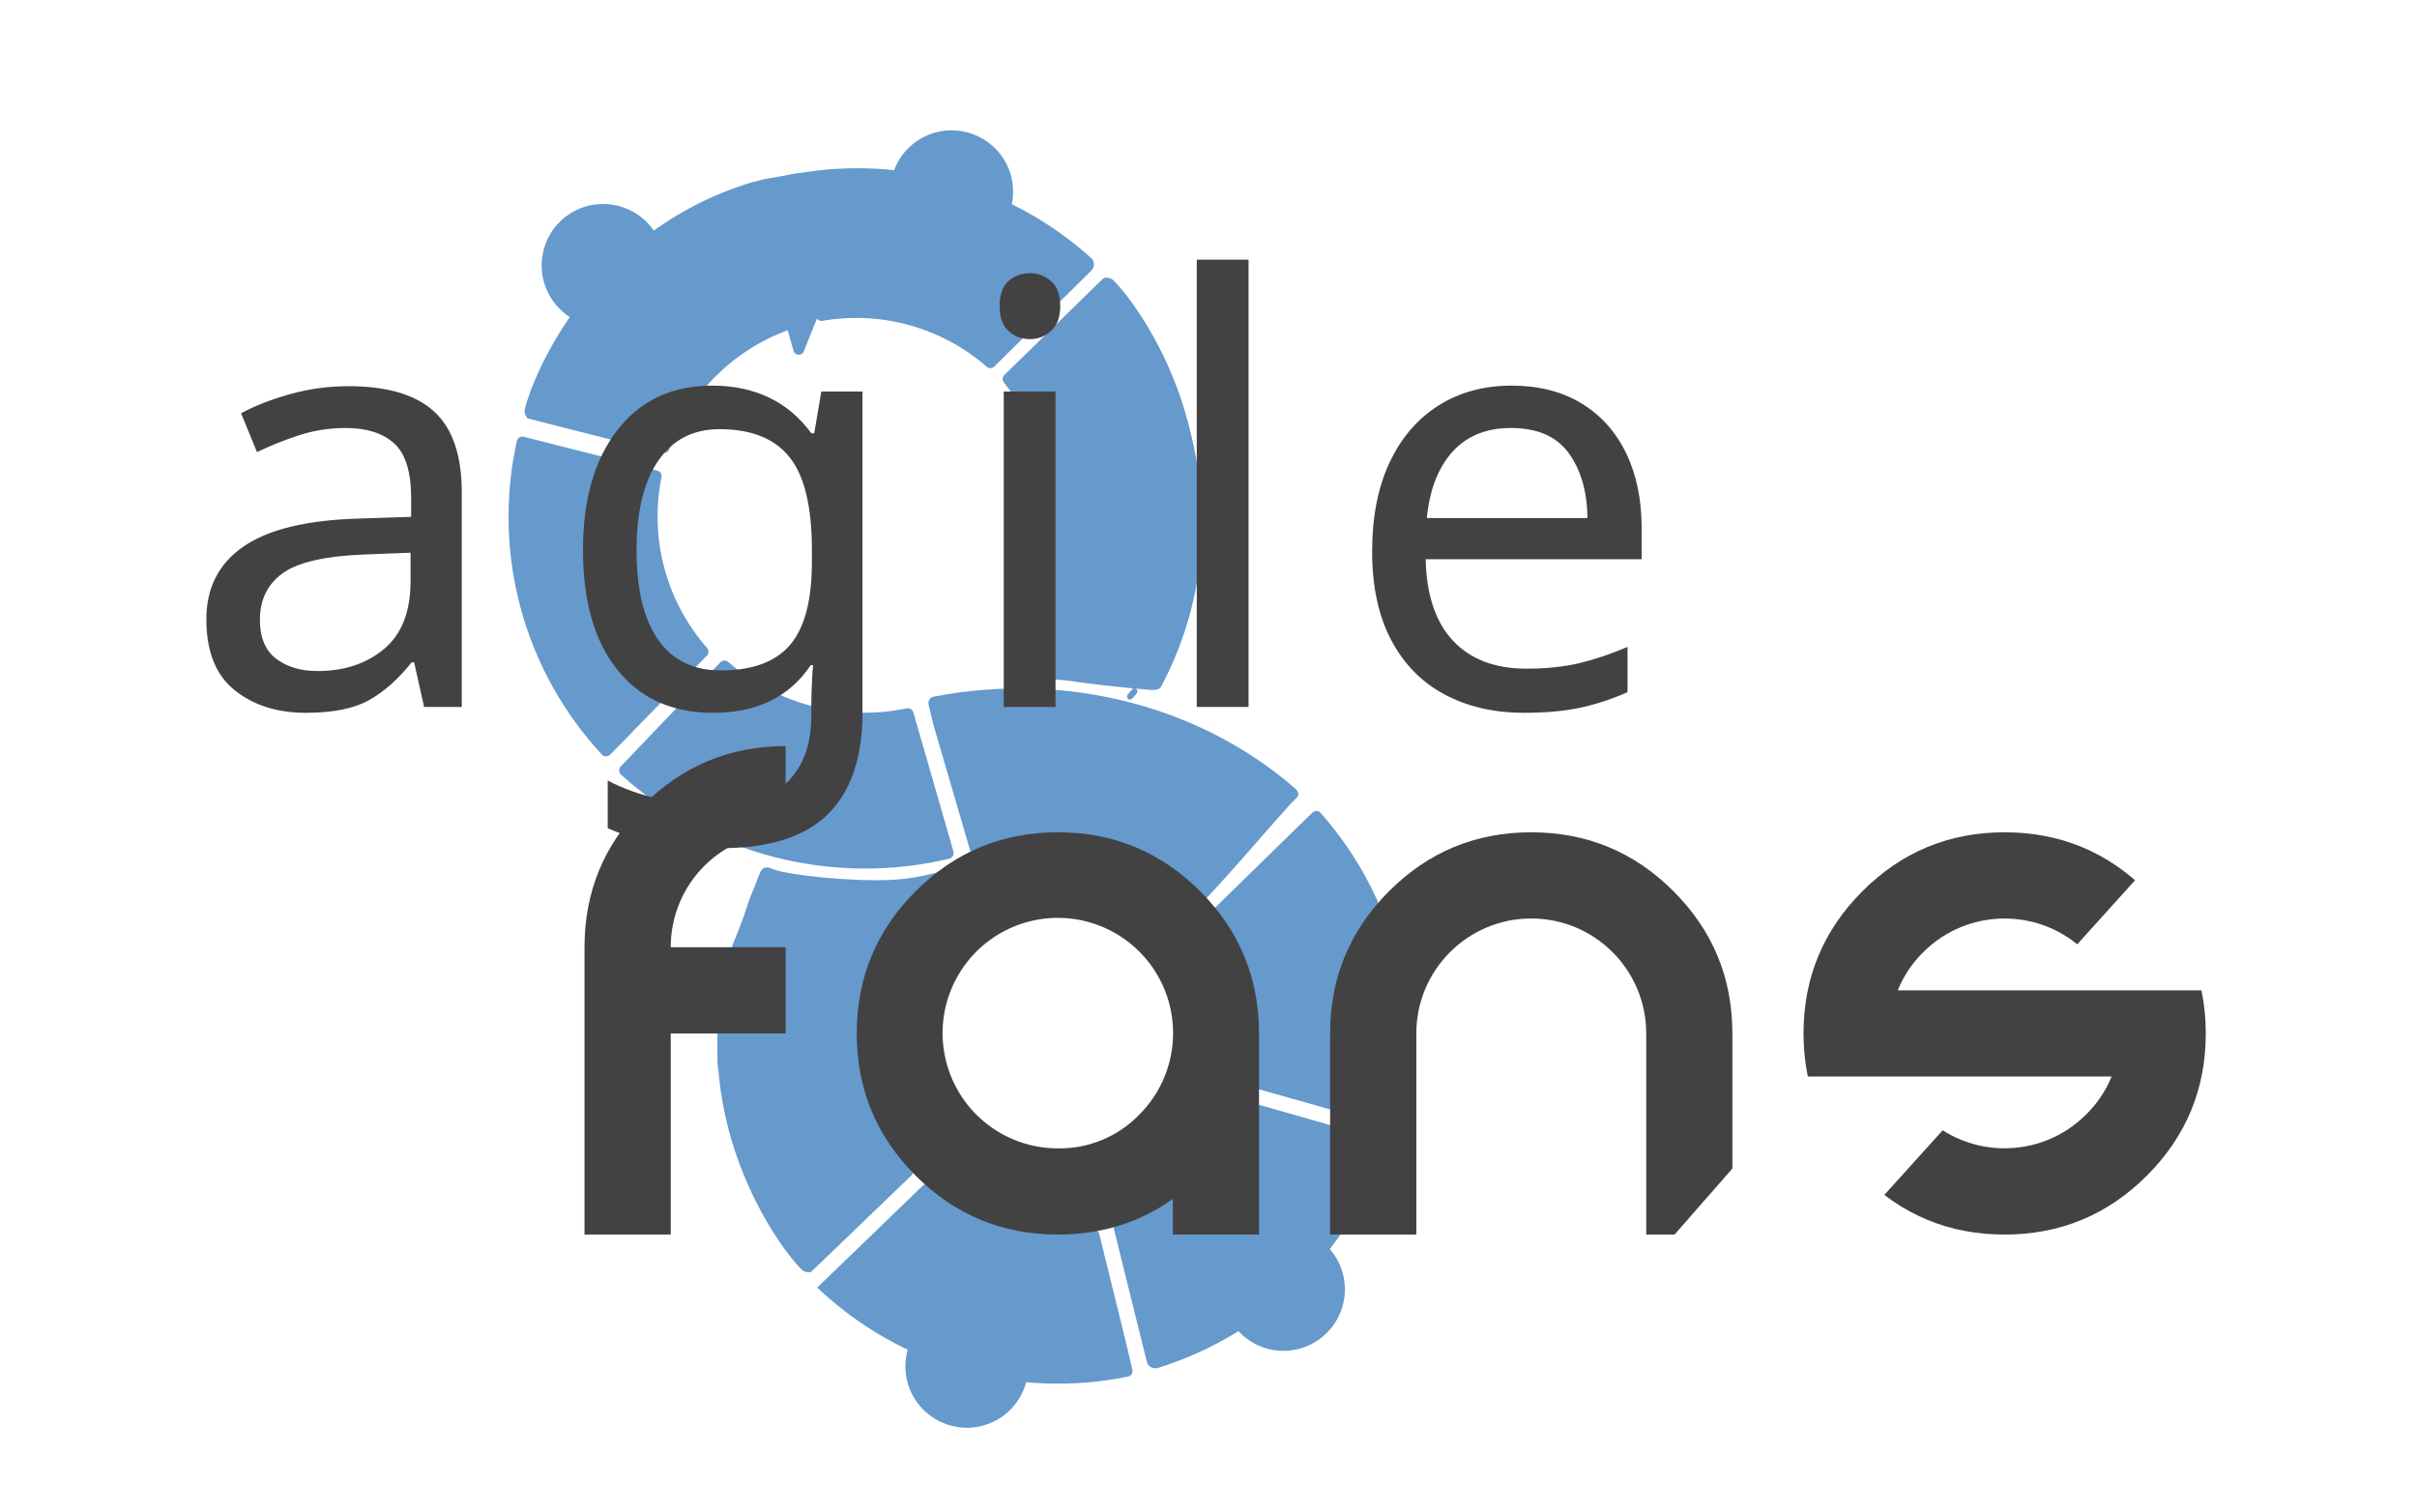
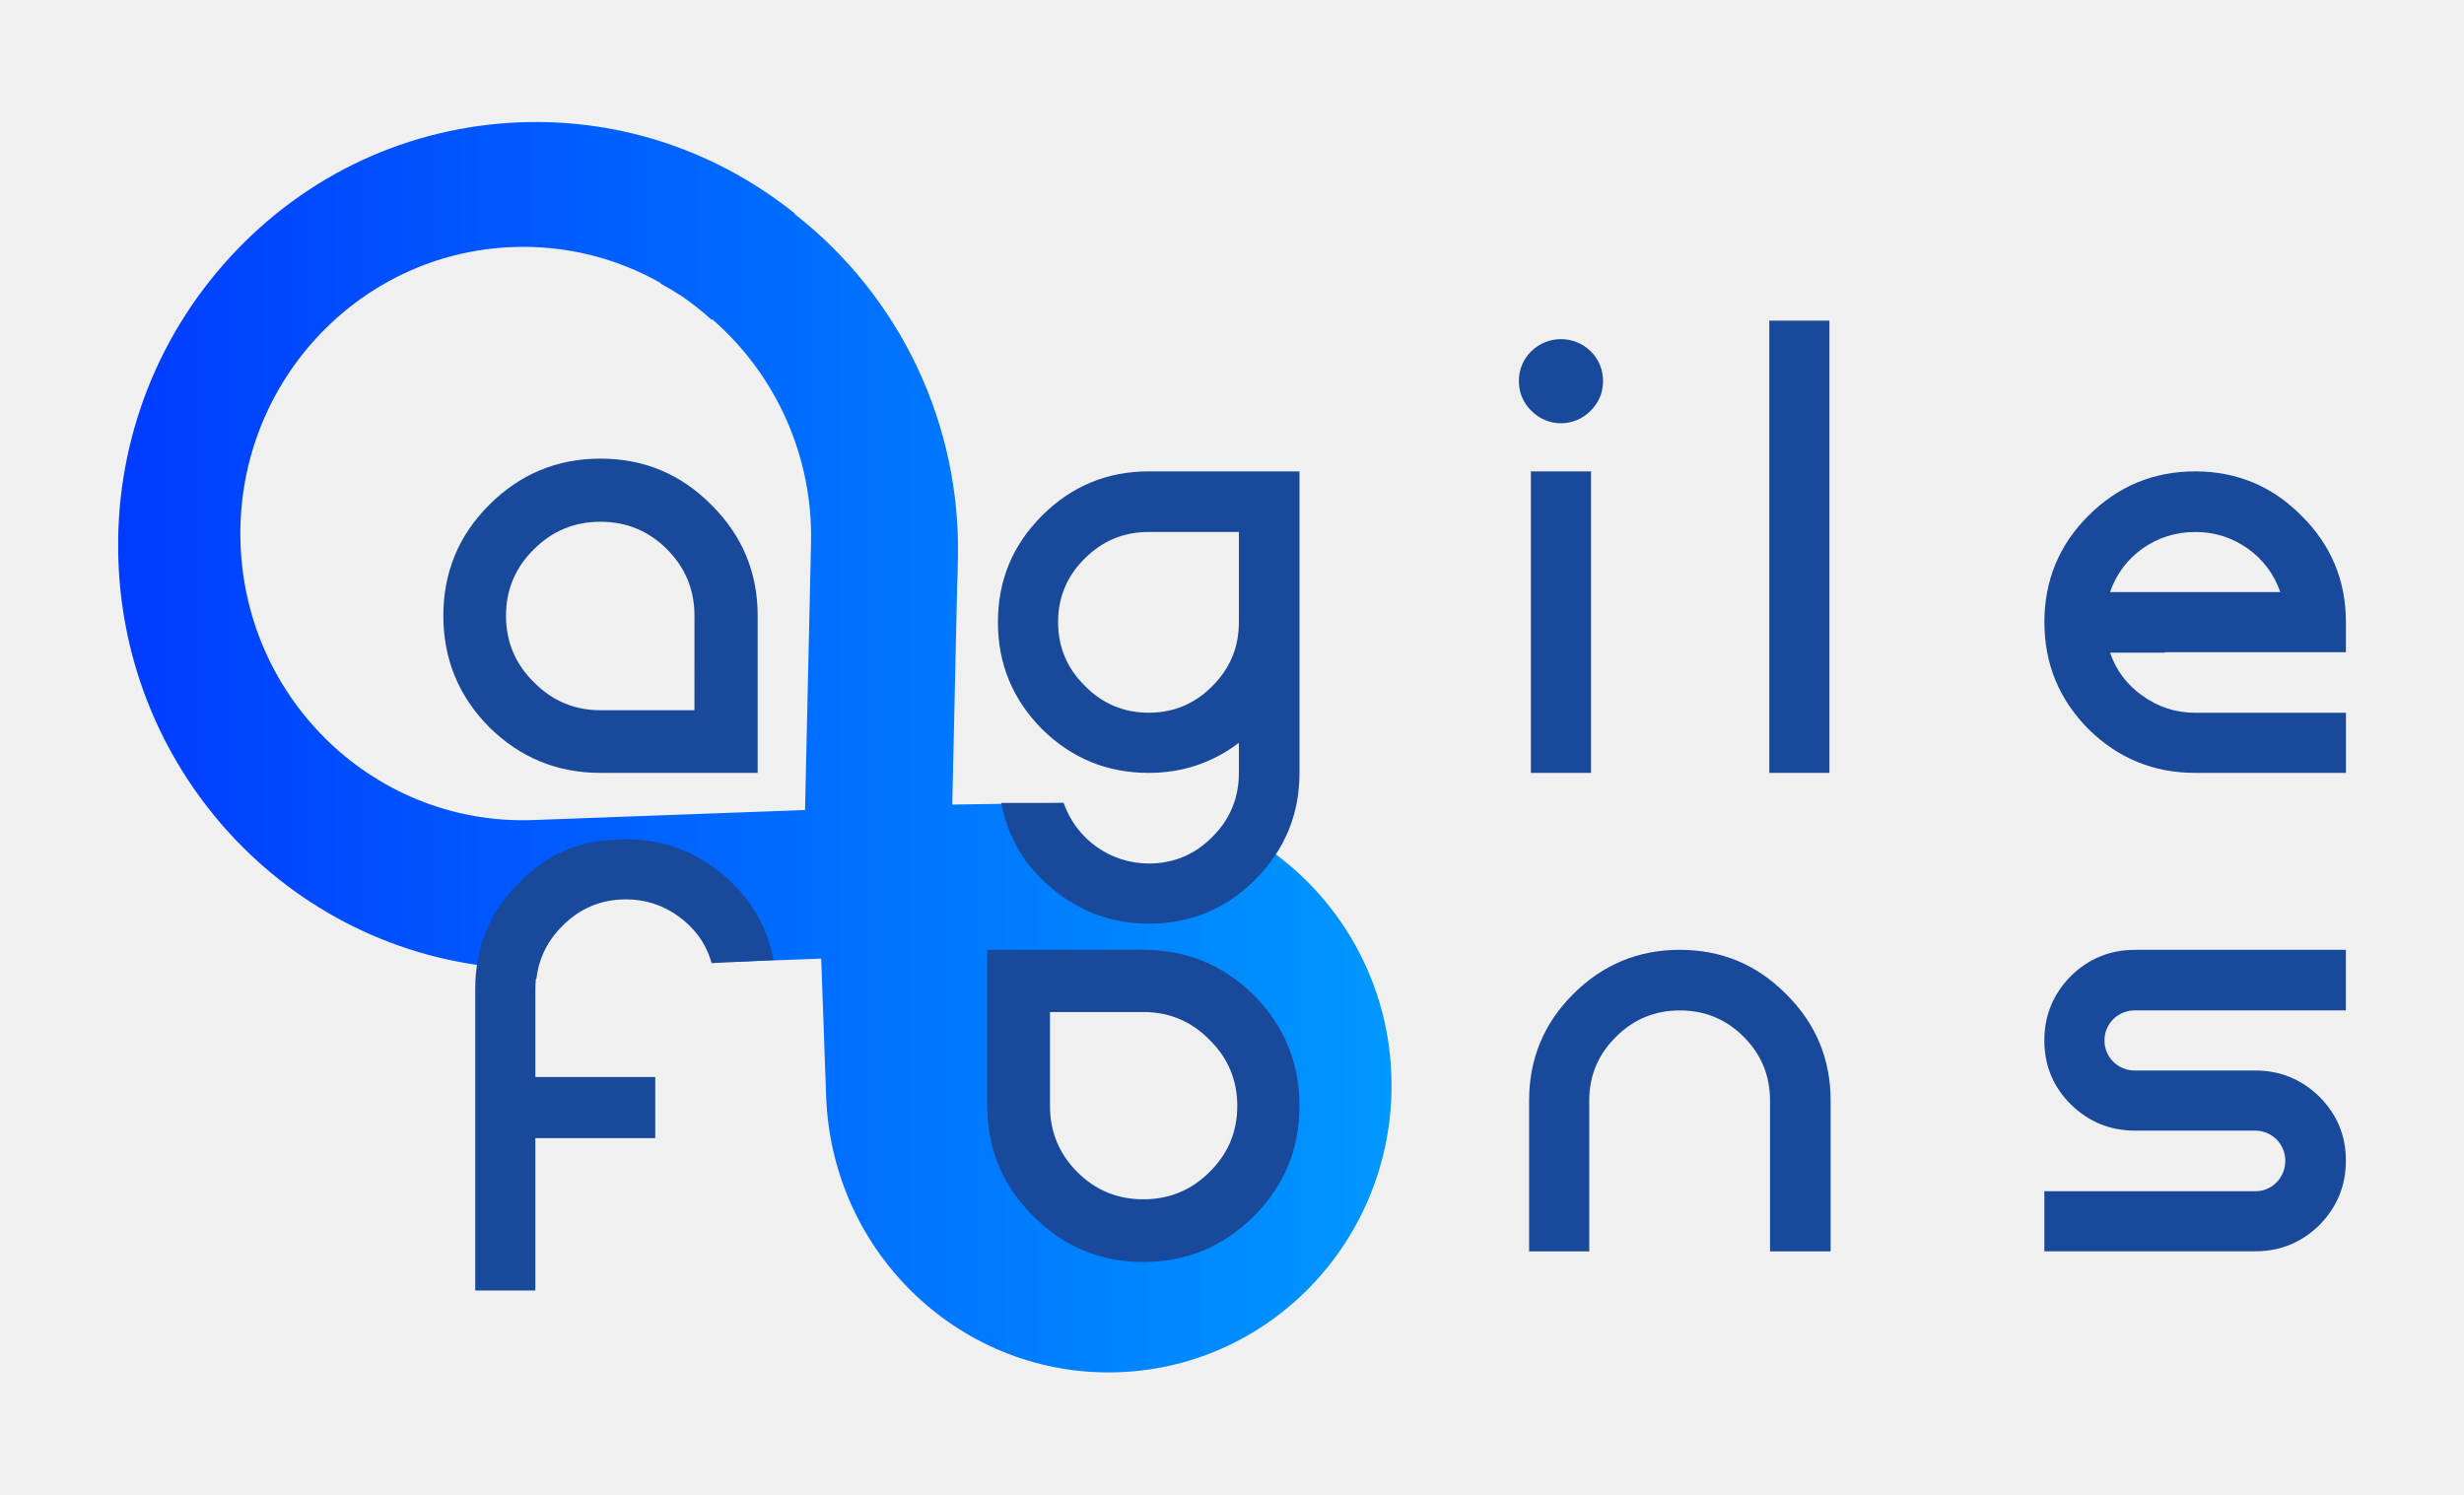
- <svg xmlns="http://www.w3.org/2000/svg" id="Слой_1" data-name="Слой 1" viewBox="0 0 1174.38 734.43">
+ <svg xmlns="http://www.w3.org/2000/svg" id="Слой_1" data-name="Слой 1" viewBox="0 0 2124.12 1288.45">
  <defs>
-     <style>.cls-1{fill:#fff;}.cls-2{fill:#69c;}.cls-3,.cls-4{fill:#424242;}.cls-4{font-size:285.93px;font-family:AndThenItEnds, And Then It Ends;letter-spacing:0.07em;}</style>
+     <style>.cls-1{fill:#18499a;}.cls-2{fill:none;}.cls-3{fill:url(#linear-gradient);}</style>
+     <linearGradient id="linear-gradient" x1="101.83" y1="644.22" x2="1199.58" y2="644.22" gradientUnits="userSpaceOnUse">
+       <stop offset="0" stop-color="#16b7ff" />
+       <stop offset="0" stop-color="#003cff" />
+       <stop offset="1" stop-color="#0097ff" />
+     </linearGradient>
  </defs>
-   <rect class="cls-1" x="-45.67" y="-52.34" width="1257.53" height="809.04" />
-   <path class="cls-1" d="M903.79,567.81l47.05-41.2,111.84,123.91-86.5,0Z" />
-   <path class="cls-1" d="M876.59,544.77,930,525.29l111.84,123.92-86.5-.05Z" />
-   <path class="cls-2" d="M356,459.11l-1.8,5.59c-.33,1.22-1,3.78-1.74,7-18.64,83,34.77,144.54,37.93,145.88,2.76,1.17,3.82.29,3.82.29l.11-.09,3.65-3.47,44.82-43.11a2.7,2.7,0,0,0,.26-3.63,96.4,96.4,0,0,1-18.71-79.37l10,2.86a2.64,2.64,0,0,0,2.85-4.08l-33.45-45.63a2.66,2.66,0,0,0-2.93-1,88,88,0,0,1-35.24,3.34c-1.12-.13-2.21-.28-3.3-.45" />
-   <path class="cls-2" d="M467,421.85c1.43,3.06-17.52,8.39-29.57,26.4-9.27,13.85-7.25,32.22-16,60.35-5,16.18-5.28,25.38-12.61,28.2-4.66,1.79-5.85-1.42-21.63-5.14,0,0-12.18-2.86-33.47-9.49-1.27-.4-4.52-1.42-4.86-3.5,0,0,0-.13,0-.25-1.3-16.92,3.58-38,3.58-38s6.11-29,12.4-45.23c.64-1.66.78-1.71,1.88-4.51,2.34-5.92,2.77-8.3,4.69-9a4.58,4.58,0,0,1,3.38.37c7.65,3.32,40.72,6.53,59.17,5.45C454.32,426.29,465.77,419.32,467,421.85Z" />
-   <path class="cls-2" d="M575.53,293.72l1.77-5.6c.32-1.22,1-3.79,1.68-7C597.05,198,543.21,136.78,540,135.47c-2.76-1.15-3.82-.27-3.82-.27l-.11.1-3.62,3.49Q510.23,160.51,488,182.21a2.7,2.7,0,0,0-.23,3.63A96.39,96.39,0,0,1,507,265.09l-10-2.8a2.63,2.63,0,0,0-2.82,4.1L528,311.79a2.63,2.63,0,0,0,2.93.93,88.07,88.07,0,0,1,35.22-3.58c1.12.13,2.22.27,3.3.43" />
-   <path class="cls-2" d="M503,214.3c12.92,30.88.85,45.33-2.33,82.87C499.19,314,496,322.66,501.7,328c3.65,3.41,6,.88,22,3.38,0,0,12.36,1.92,34.58,3.79,1.33.11,4.73.38,5.82-1.42l.12-.22a169.51,169.51,0,0,0,2.7-153.93,2.73,2.73,0,0,0-3.6-1.34l-.12.06-7.88,4.34-51.18,28.15A2.75,2.75,0,0,0,503,214.3Z" />
-   <path class="cls-2" d="M443.78,346.2a2.8,2.8,0,0,0-3.27-2,100.74,100.74,0,0,1-86.59-22.47,2.8,2.8,0,0,0-4,.17h0L301.6,372.43a2.82,2.82,0,0,0,.16,4,177,177,0,0,0,159.5,40.82,2.84,2.84,0,0,0,2-3.44q-.93-3.36-1.89-6.69Z" />
-   <path class="cls-2" d="M426.92,91.61c1.1.1,2.2.23,3.31.37a1.75,1.75,0,0,0,1.12-.2,1.56,1.56,0,0,0,.65-1,1.48,1.48,0,0,0-.31-1.09,1.38,1.38,0,0,0-.93-.65c-1.11-.14-2.21-.27-3.31-.38a1.26,1.26,0,0,0-.58,0,1,1,0,0,0-.55.15,1.48,1.48,0,0,0-.65.93,1.51,1.51,0,0,0,.2,1.12,1.42,1.42,0,0,0,.95.65Z" />
-   <path class="cls-2" d="M390.2,95.47A77.65,77.65,0,0,1,418,91.18c1.91,0,1.73-3-.18-3a81,81,0,0,0-28.57,4.46c-1.71.66-.9,3.54.94,2.84Z" />
-   <path class="cls-2" d="M550.14,334.88c-.69.86-1.42,1.71-2.13,2.5a1.62,1.62,0,0,0-.43,1.06,1.47,1.47,0,0,0,.44,1.06,1.52,1.52,0,0,0,1.05.42,1.45,1.45,0,0,0,1.06-.43c.72-.83,1.42-1.7,2.13-2.51a1.27,1.27,0,0,0,.32-.49,1.11,1.11,0,0,0,.1-.57,1.43,1.43,0,0,0-.43-1.05,1.55,1.55,0,0,0-1.06-.45A1.48,1.48,0,0,0,550.14,334.88Z" />
-   <path class="cls-2" d="M343.46,318.54a2.7,2.7,0,0,0,.12-3.68,96.72,96.72,0,0,1-22.19-82.93,2.68,2.68,0,0,0-2-3.23h0q-32.55-8.24-65-16.48a2.71,2.71,0,0,0-3.24,2,169.84,169.84,0,0,0,41.35,152.5,2.71,2.71,0,0,0,3.82.06c1.58-1.57,3.14-3.16,4.7-4.74Z" />
-   <path class="cls-2" d="M399.58,155.9a96.5,96.5,0,0,1,79.84,22.3,2.71,2.71,0,0,0,3.75-.16l47.1-46.57a4.23,4.23,0,0,0,0-6l-.18-.17A169.51,169.51,0,0,0,381.41,85.46a2.72,2.72,0,0,0-2.17,3.16l0,.14,2.3,8.7,14.95,56.46A2.75,2.75,0,0,0,399.58,155.9Z" />
-   <path class="cls-2" d="M371.29,87.08l-5.7,1.42c-1.2.36-3.74,1.14-6.88,2.24-80.33,28-104.36,105.88-103.82,109.27.46,3,1.77,3.4,1.77,3.4l.14,0,4.87,1.26L322,220a2.7,2.7,0,0,0,3.22-1.69,96.4,96.4,0,0,1,57.51-57.83l2.83,10a2.64,2.64,0,0,0,3.27,1.79,2.6,2.6,0,0,0,1.7-1.52l21.07-52.51a2.66,2.66,0,0,0-.73-3,88,88,0,0,1-21.45-28.16c-.48-1-.93-2-1.36-3" />
-   <circle class="cls-2" cx="293.37" cy="130.4" r="29.85" transform="matrix(0.8, -0.6, 0.6, 0.8, -19.9, 200.66)" />
-   <circle class="cls-2" cx="462.41" cy="93.21" r="29.85" transform="translate(35.62 294.12) rotate(-36.61)" />
-   <path class="cls-2" d="M410.33,411.83c-1.11-.07-2.22-.15-3.31-.24a1.62,1.62,0,0,0-1.09.31,1.5,1.5,0,0,0-.62,1,1.56,1.56,0,0,0,.31,1.1,1.53,1.53,0,0,0,1,.61c1.09.09,2.2.18,3.3.23a1.14,1.14,0,0,0,.58,0,1.17,1.17,0,0,0,.55-.16,1.5,1.5,0,0,0,.62-1,1.52,1.52,0,0,0-.31-1.09,1.42,1.42,0,0,0-1-.6Z" />
-   <path class="cls-2" d="M273.77,326c-.51-1-1-2-1.47-3a1.7,1.7,0,0,0-.79-.84,1.52,1.52,0,0,0-1.13,0,1.38,1.38,0,0,0-.83.77,1.4,1.4,0,0,0,0,1.15c.47,1,1,2,1.47,3a1,1,0,0,0,.31.48,1.18,1.18,0,0,0,.46.34,1.48,1.48,0,0,0,1.15,0,1.5,1.5,0,0,0,.87-1.92Z" />
-   <path class="cls-2" d="M296.83,354.85a77.83,77.83,0,0,1-18.63-21.14c-1-1.61-3.45.14-2.4,1.75a80,80,0,0,0,19.14,21.68c1.54,1.14,3.47-1.19,1.88-2.32Z" />
-   <path class="cls-2" d="M280.43,165.6c.66-.89,1.39-1.79,2-2.63a1.75,1.75,0,0,0,.4-1.07,1.52,1.52,0,0,0-.48-1,1.48,1.48,0,0,0-2.1.06c-.69.88-1.4,1.77-2,2.65a1,1,0,0,0-.3.5,1.11,1.11,0,0,0-.1.57,1.49,1.49,0,0,0,.46,1,1.44,1.44,0,0,0,1.08.39,1.42,1.42,0,0,0,1-.46Z" />
-   <path class="cls-2" d="M264.74,199a77.64,77.64,0,0,1,10.72-26c1-1.66-1.66-3-2.65-1.4a79.94,79.94,0,0,0-11,26.75C261.47,200.24,264.45,200.9,264.74,199Z" />
-   <path class="cls-2" d="M488.49,412.84c44.33.47,87.65,21.21,86.85,31.45-.09,1.18-.73,1.71-.47,2,2.44,2.86,49-53.14,54.29-57.75.19-.17,2-1.72,1.67-3.06a4.68,4.68,0,0,0-1.17-2l-.2-.19c-46.32-40.43-111.6-57.09-175.59-44.83a3.19,3.19,0,0,0-2.76,3.5l0,.15c.77,3.22,1.54,6.42,2.3,9.64l18.06,61.82A145.55,145.55,0,0,1,488.49,412.84Z" />
-   <path class="cls-2" d="M589.37,445.5A96.51,96.51,0,0,1,609.3,526a2.71,2.71,0,0,0,2,3.18L675,547.19a4.23,4.23,0,0,0,5.22-2.93l.06-.24a169.5,169.5,0,0,0-38.6-149,2.72,2.72,0,0,0-3.82-.33l-.1.09L631.35,401l-41.77,40.83A2.75,2.75,0,0,0,589.37,445.5Z" />
-   <path class="cls-2" d="M603.06,536.85a96.52,96.52,0,0,1-60,57.22,2.71,2.71,0,0,0-1.78,3.3q8,32.11,15.94,64.3a4.23,4.23,0,0,0,5.13,3.08l.24-.07A169.48,169.48,0,0,0,672.88,557.25a2.7,2.7,0,0,0-1.61-3.48l-.13,0-8.65-2.47-56.17-16A2.75,2.75,0,0,0,603.06,536.85Z" />
-   <circle class="cls-2" cx="623.61" cy="626.52" r="29.85" />
-   <path class="cls-2" d="M644.4,595.54c-.67.88-1.35,1.75-2.06,2.62a1.72,1.72,0,0,0-.42,1.06,1.62,1.62,0,0,0,.47,1,1.47,1.47,0,0,0,1.09.31,1.42,1.42,0,0,0,1-.45c.71-.86,1.39-1.74,2.06-2.61a1.32,1.32,0,0,0,.3-.51.94.94,0,0,0,.15-.54,1.48,1.48,0,0,0-.44-1.05,1.5,1.5,0,0,0-1.06-.41,1.4,1.4,0,0,0-1,.46Z" />
-   <path class="cls-2" d="M660.44,562.29a77.66,77.66,0,0,1-11,25.91c-1,1.61,1.61,3,2.63,1.41A80.8,80.8,0,0,0,663.32,563c.34-1.8-2.53-2.62-2.91-.69Z" />
-   <path class="cls-2" d="M534.1,599.54a2.71,2.71,0,0,0-3.07-2,96.85,96.85,0,0,1-79-21.59,2.68,2.68,0,0,0-3.62.13l-50.46,48.71-.87.85a169.86,169.86,0,0,0,151.14,43.23,2.7,2.7,0,0,0,2-3.23c-1.2-5.18-2.39-10.36-3.67-15.51Z" />
-   <circle class="cls-2" cx="469.79" cy="663.89" r="29.85" transform="translate(-197.61 199.1) rotate(-19.86)" />
-   <path class="cls-2" d="M503.32,662.21c-1.09-.18-2.18-.37-3.28-.59a1.58,1.58,0,0,0-1.13.13,1.5,1.5,0,0,0-.58,2h0a1.39,1.39,0,0,0,.88.71,26.55,26.55,0,0,0,3.28.59,1.58,1.58,0,0,0,1.13-.13,1.54,1.54,0,0,0,.71-.89,1.56,1.56,0,0,0-.14-1.14A1.48,1.48,0,0,0,503.32,662.21Z" />
-   <path class="cls-2" d="M540.21,660.9a77.32,77.32,0,0,1-28,2.35c-1.87-.12-1.94,2.86,0,3A80.51,80.51,0,0,0,541,663.8C542.78,663.25,542.07,660.31,540.21,660.9Z" />
-   <path class="cls-2" d="M380.85,412.9c.64-.91,1.3-1.81,1.95-2.69a1.62,1.62,0,0,0,.31-1.09,1.58,1.58,0,0,0-.5-1,1.55,1.55,0,0,0-1.1-.31,1.58,1.58,0,0,0-1,.5c-.65.88-1.3,1.78-1.93,2.69a1.13,1.13,0,0,0-.29.51,1.17,1.17,0,0,0-.16.55,1.53,1.53,0,0,0,.51,1,1.49,1.49,0,0,0,1.09.32,1.42,1.42,0,0,0,1-.51Z" />
-   <path class="cls-2" d="M658.59,432c.41,1,.78,2.13,1.17,3.12a1.67,1.67,0,0,0,.69.9,1.53,1.53,0,0,0,1.15.14,1.49,1.49,0,0,0,1-1.82c-.39-1-.77-2.12-1.19-3.12a1.68,1.68,0,0,0-.7-.9,1.46,1.46,0,0,0-1.12-.15,1.49,1.49,0,0,0-.9.71,1.39,1.39,0,0,0-.15,1.12Z" />
-   <path class="cls-3" d="M325.89,502.15v97.73H284V460.26q0-40.49,28.62-69.11t69.11-28.62v41.89a55.75,55.75,0,0,0-55.84,55.84h55.84v41.89Z" />
-   <path class="cls-3" d="M611.74,599.88H569.86V582.57q-24.3,17.31-55.85,17.31-40.49,0-69.11-28.62t-28.62-69.11q0-40.48,28.62-69.11T514,404.42q40.49,0,69.11,28.62t28.62,69.11Zm-58.22-58.22A56,56,0,1,0,514,558,53.83,53.83,0,0,0,553.52,541.66Z" />
-   <text class="cls-4" transform="translate(87.11 343.5)">agile</text>
-   <path class="cls-1" d="M972.88,355.65l-47,41.21L814,273l86.5,0Z" />
-   <path class="cls-3" d="M688.17,502.15v97.73H646.29V502.15q0-40.48,28.62-69.11T744,404.42q40.49,0,69.11,28.62t28.62,69.11v97.73H799.87V502.15a55.85,55.85,0,1,0-111.7,0Z" />
-   <path class="cls-3" d="M878.39,523.09a102.85,102.85,0,0,1-2.09-20.94q0-40.48,28.62-69.11T974,404.42q40.49,0,69.11,28.62a96.31,96.31,0,0,1,22.48,34.2h-47.89c-1.31-1.58-2.7-3.11-4.19-4.6a55.94,55.94,0,0,0-79,0,54.59,54.59,0,0,0-12.43,18.57h147.58a102.85,102.85,0,0,1,2.09,20.94q0,40.49-28.62,69.11T974,599.88q-40.49,0-69.11-28.62a96.26,96.26,0,0,1-22.48-34.21h47.89a62.27,62.27,0,0,0,4.19,4.61,56,56,0,0,0,79,0A54.69,54.69,0,0,0,1026,523.09Z" />
-   <path class="cls-1" d="M803.67,611.27l47.05,41.2L962.56,528.56l-86.51.05Z" />
-   <path class="cls-1" d="M1149.63,396.7l-47.05-41.2L990.74,479.41l86.5-.05Z" />
+   <path class="cls-1" d="M517.68,395.41q56.1,0,95.57,39.89,39.9,39.48,39.9,95.57V666.34H517.68q-56.1,0-96-39.47-39.48-39.9-39.48-96t39.48-95.57Q461.57,395.4,517.68,395.41Zm81,135.46q0-33.64-23.69-57.34t-57.34-23.69q-33.66,0-57.35,23.69-24.1,23.69-24.1,57.34t24.1,57.35q23.69,24.1,57.35,24.1h81Z" />
+   <path class="cls-1" d="M1371.15,354.17a35.62,35.62,0,0,1-51,0,34.87,34.87,0,0,1-10.76-25.51,35.36,35.36,0,0,1,10.76-25.92,36.61,36.61,0,0,1,51,0,35.36,35.36,0,0,1,10.76,25.92A34.87,34.87,0,0,1,1371.15,354.17Zm-51.43,52.23V666.34h51.82V406.4Z" />
+   <path class="cls-1" d="M1525.24,276.43h51.83V666.34h-51.83Z" />
+   <path class="cls-1" d="M1866.41,562.68H1819a73.28,73.28,0,0,0,27.91,37.08,75.54,75.54,0,0,0,45.45,14.75h130v51.83h-130q-53.82,0-92.1-37.87-37.87-38.28-37.87-92.1t37.87-91.7q38.28-38.26,92.1-38.27t91.7,38.27q38.26,37.89,38.27,91.7v25.92H1866.41Zm25.91-104A77,77,0,0,0,1846.87,473,75.47,75.47,0,0,0,1819,510.46h146.72A75.52,75.52,0,0,0,1937.77,473,77,77,0,0,0,1892.32,458.63Z" />
+   <path class="cls-1" d="M1448.13,818.89q53.83,0,91.7,38.27,38.28,37.89,38.27,91.7v130h-52.22v-130q0-32.29-22.73-55t-55-22.72q-32.3,0-55,22.72-23.13,22.73-23.13,55v130h-51.83v-130q0-53.82,37.88-91.7Q1394.3,818.9,1448.13,818.89Z" />
+   <path class="cls-1" d="M1840.49,871.12a26.32,26.32,0,0,0-18.74,7.57,26,26,0,0,0,0,36.68,26.32,26.32,0,0,0,18.74,7.57h103.66q32.3,0,55.42,22.73,22.73,22.73,22.72,55t-22.72,55.42q-23.13,22.73-55.42,22.72h-181.8V1027h181.8a25,25,0,0,0,18.34-7.57,26.38,26.38,0,0,0,7.57-18.74,25.86,25.86,0,0,0-25.91-25.92H1840.49q-32.29,0-55.42-22.72-22.72-22.72-22.72-55t22.72-55.42q23.13-22.73,55.42-22.72h181.8v52.23Z" />
+   <path class="cls-2" d="M909.48,822.89c-8.8,6.87-6.77,13.71-15.93,34.19-10.86,24.27-19.32,27.19-23.87,46.8a83.24,83.24,0,0,0-2,23.53q-.93,7.56-1.87,15.13c-1.32,4-10.83,34,6.55,61,15.51,24.07,46,35.82,76.23,28.77l106.22-3.92q13.7-65,27.38-130C1071.39,889.45,920.16,814.55,909.48,822.89Z" />
+   <path class="cls-2" d="M613.92,275.21c-.11.21-.24.42-.35.63a245.16,245.16,0,0,0-25.73-20.38q-9-5.9-18.46-11c.06-.15.13-.29.19-.44A239.63,239.63,0,0,0,442.19,213h0c-134.55,5-239.69,119.6-234.84,256h0c4.85,136.43,117.86,243,252.41,238L694,698.37l5.11-229.82A248.07,248.07,0,0,0,613.92,275.21Z" />
+   <path class="cls-2" d="M909.48,822.89c-8.8,6.87-6.77,13.71-15.93,34.19-10.86,24.27-19.32,27.19-23.87,46.8a83.24,83.24,0,0,0-2,23.53q-.93,7.56-1.87,15.13c-1.32,4-10.83,34,6.55,61,15.51,24.07,46,35.82,76.23,28.77l106.22-3.92q13.7-65,27.38-130C1071.39,889.45,920.16,814.55,909.48,822.89Z" />
+   <path class="cls-2" d="M613.92,275.21c-.11.21-.24.42-.35.63a245.16,245.16,0,0,0-25.73-20.38q-9-5.9-18.46-11c.06-.15.13-.29.19-.44A239.63,239.63,0,0,0,442.19,213h0c-134.55,5-239.69,119.6-234.84,256h0c4.85,136.43,117.86,243,252.41,238L694,698.37l5.11-229.82A248.07,248.07,0,0,0,613.92,275.21Z" />
+   <path class="cls-3" d="M1199.42,927.06h0a247.35,247.35,0,0,0-124-206.46C1069.3,739.49,1032,754,986.85,754c-37.42,0-88.85-18.52-89.47-38.9-.17-5.48,3.28-13.22,19.54-22.86l-96,1.42,4.3-193.14h.13l.41-18.41A366.58,366.58,0,0,0,684.9,184.4l.32-.3c-64.79-52-147.37-81.94-236.26-78.66C352.84,109,263.82,150.28,198.3,221.71S98.6,386.16,102.07,483.62C109,677.79,265,831.46,454.21,835.39a37.74,37.74,0,0,1-2.07-12.25c0-31.57,40.06-57.15,89.47-57.15s89.47,25.58,89.47,57.15a37.69,37.69,0,0,1-.53,6.2l77.4-2.86,4.22,118.58c4.85,136.43,117.86,243,252.41,238h0C1099.13,1178.12,1204.27,1063.49,1199.42,927.06ZM699.15,468.55,694,698.37,459.76,707c-134.55,5-247.56-101.6-252.41-238h0C202.5,332.57,307.64,217.94,442.19,213h0A239.63,239.63,0,0,1,569.57,244c-.06.15-.13.29-.19.44q9.48,5.1,18.46,11a245.16,245.16,0,0,1,25.73,20.38c.11-.21.24-.42.35-.63A248.07,248.07,0,0,1,699.15,468.55Zm355.68,559.8L980.28,1052c-46.83,6.17-90-13.7-107.9-48.53-12.91-25.08-8.88-50.46-6.55-61q.95-7.56,1.87-15.13a83.24,83.24,0,0,1,2-23.53c4.55-19.61,13-22.53,23.87-46.8,9.16-20.48,7.13-27.32,15.93-34.19,10.68-8.34,161.91,66.56,172.73,75.45Q1068.51,963.35,1054.83,1028.35Z" />
+   <path class="cls-1" d="M1120.25,666.34q0,53.82-38.28,92.1-37.87,37.88-91.7,37.87-46.63,0-82.92-29.9-35.49-29.1-44.26-74.15h53.83a77.81,77.81,0,0,0,73.35,52.22q32.29,0,55-23.12,22.73-22.73,22.73-55V640.43q-34.29,25.92-77.75,25.91-53.82,0-92.09-37.87-37.89-38.28-37.88-92.1t37.88-91.7q38.27-38.26,92.09-38.27h130ZM1068,458.63H990.27q-32.28,0-55,22.72-23.13,22.72-23.13,55t23.13,55q22.72,23.13,55,23.12t55-23.12q22.73-22.73,22.73-55Z" />
+   <path class="cls-1" d="M651.38,786.59a130.29,130.29,0,0,0-28.82-33.12q-36.27-29.9-82.93-29.9-6.9,0-13.54.63a116.71,116.71,0,0,0-35.48,7.7c-22.5,8.73-36.12,22.14-43.05,29.07q-37.89,37.89-37.88,91.7v259.94h51.83V981.22H564.86V928.58H461.51V852.67a85.24,85.24,0,0,1,.49-9h.47q3-26,22.15-45.15,22.72-23.12,55-23.12a75.56,75.56,0,0,1,45.45,14.75,78.79,78.79,0,0,1,17.26,17,72.63,72.63,0,0,1,11.13,23.23l53.35-2.71A124,124,0,0,0,651.38,786.59Z" />
+   <path class="cls-1" d="M985.63,1088q-55.73,0-94.94-39.63-39.63-39.23-39.63-94.94V818.89H985.63q55.74,0,95.36,39.21,39.23,39.63,39.22,95.36T1081,1048.4Q1041.36,1088,985.63,1088ZM905.14,953.46q0,33.43,23.53,57t57,23.53q33.45,0,57-23.53,23.94-23.52,23.94-57t-23.94-57q-23.53-23.94-57-23.94H905.14Z" />
</svg>
